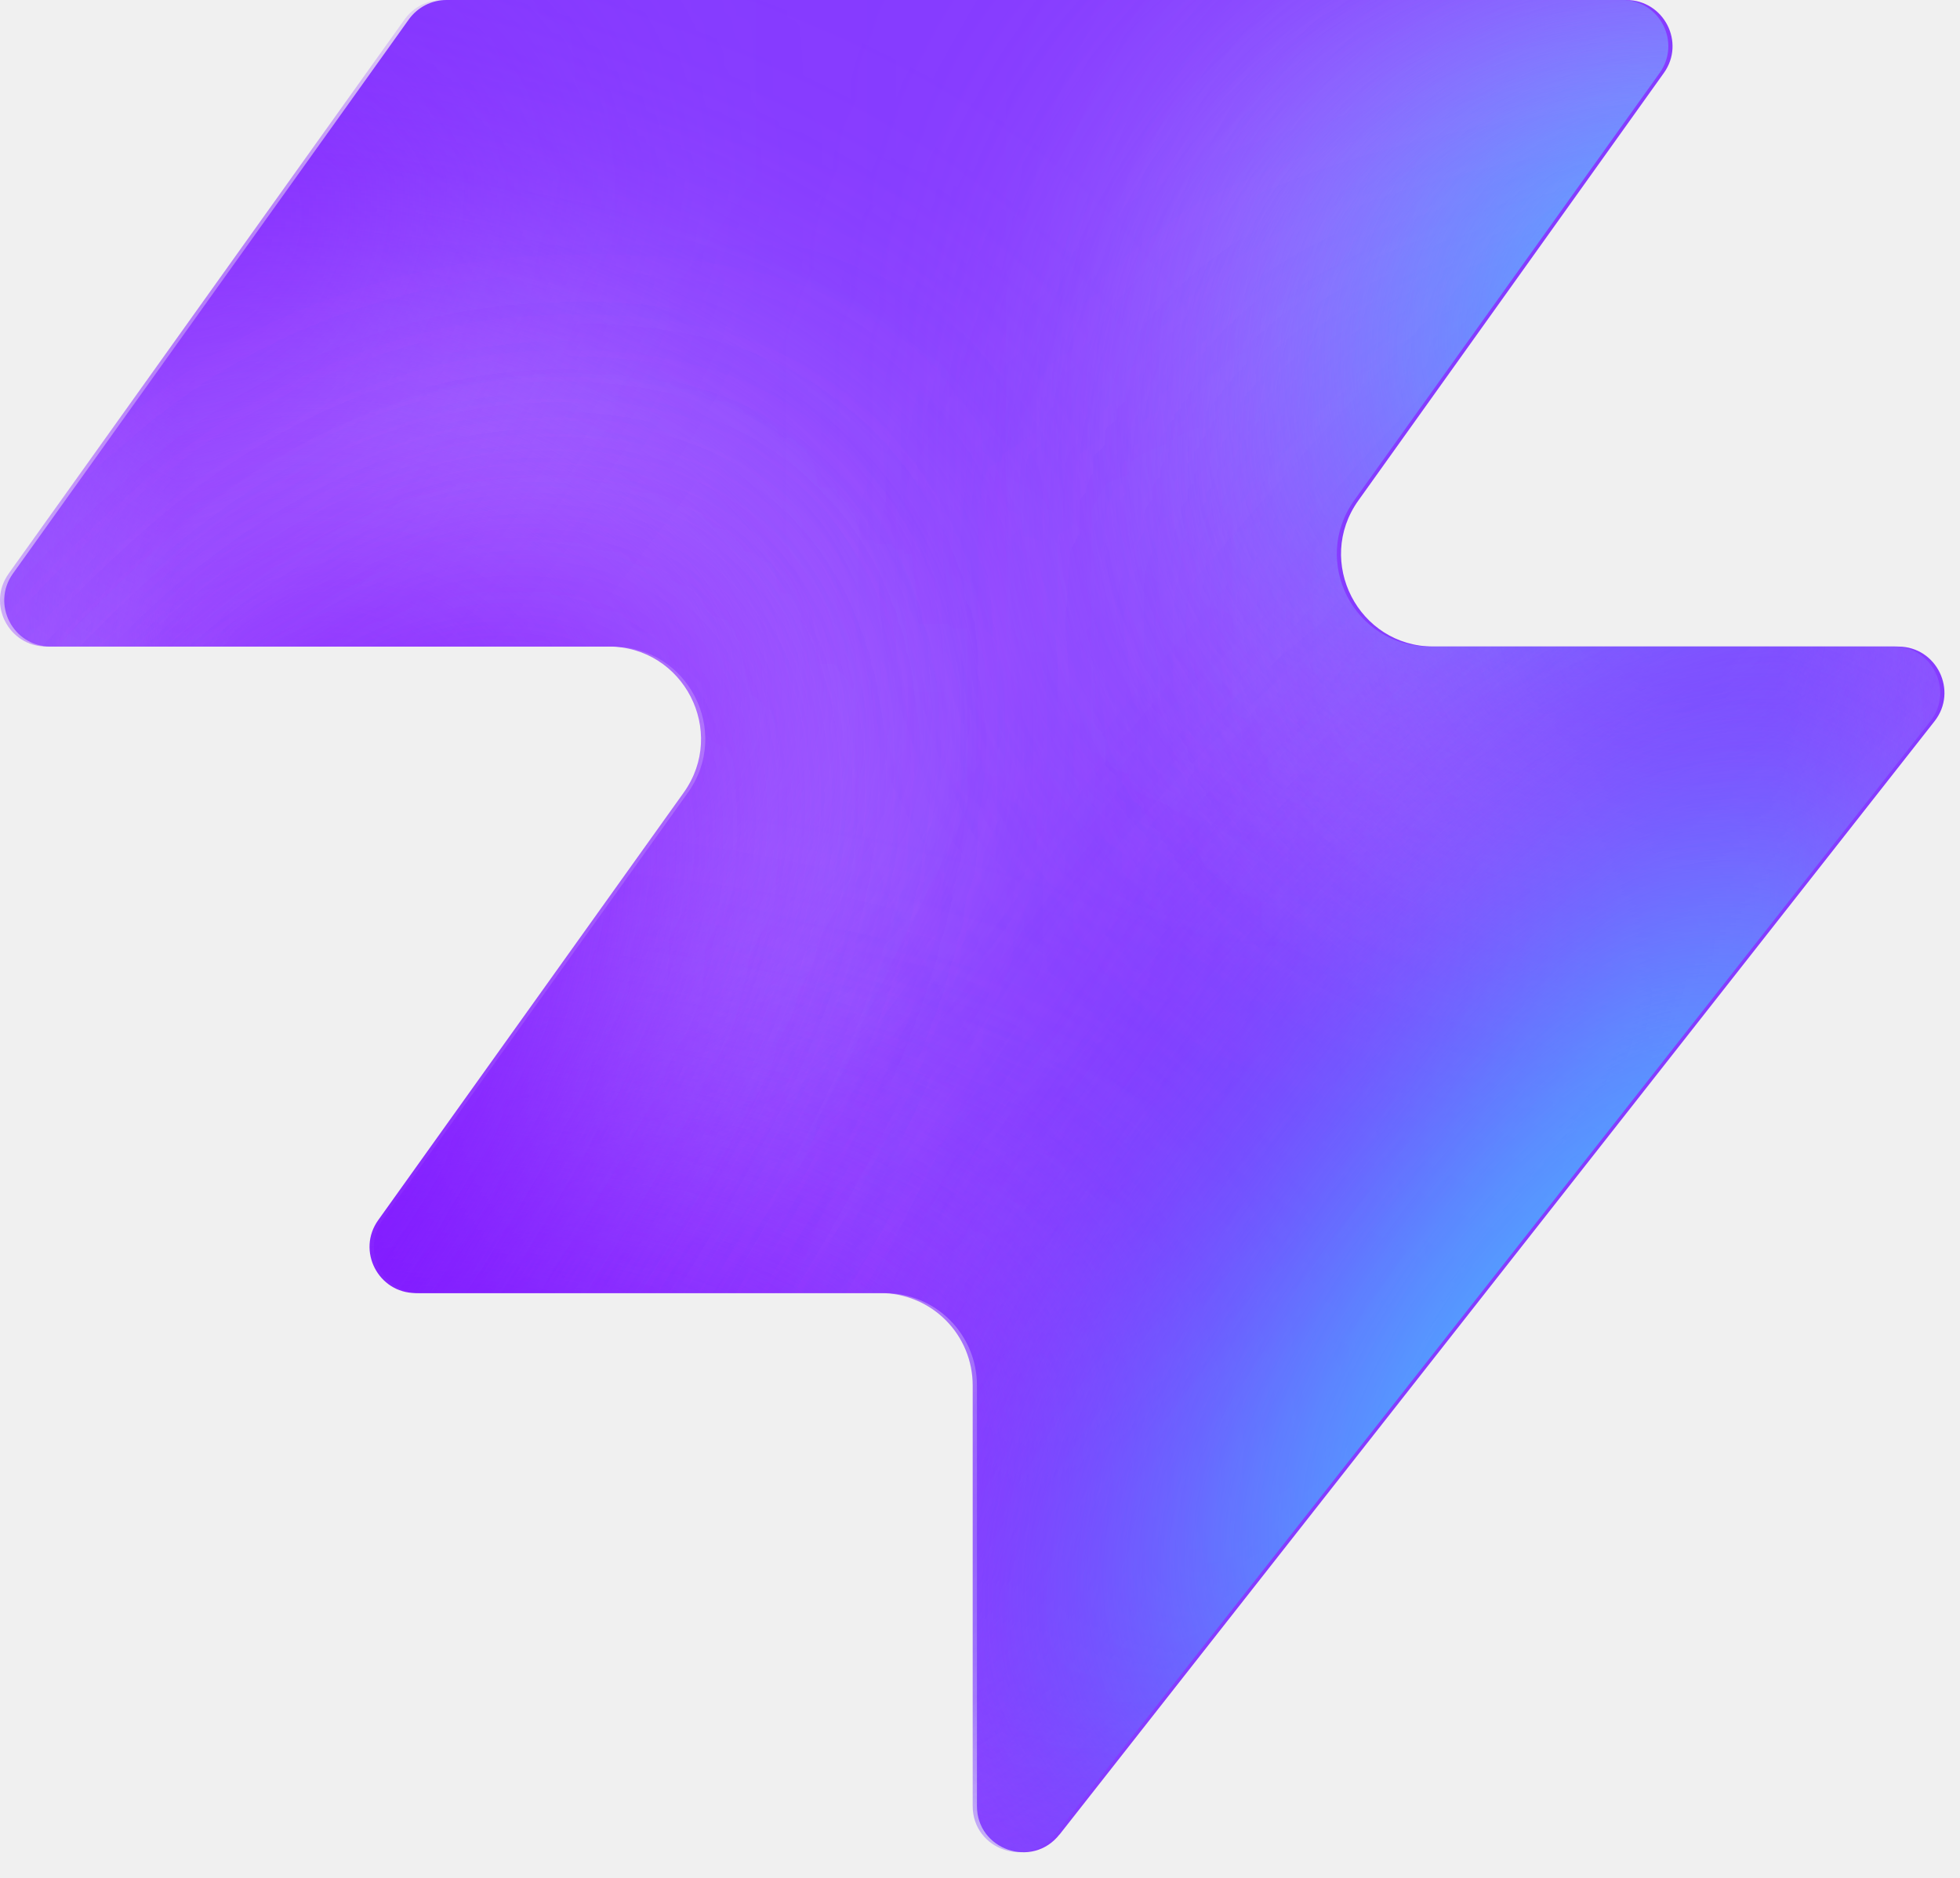
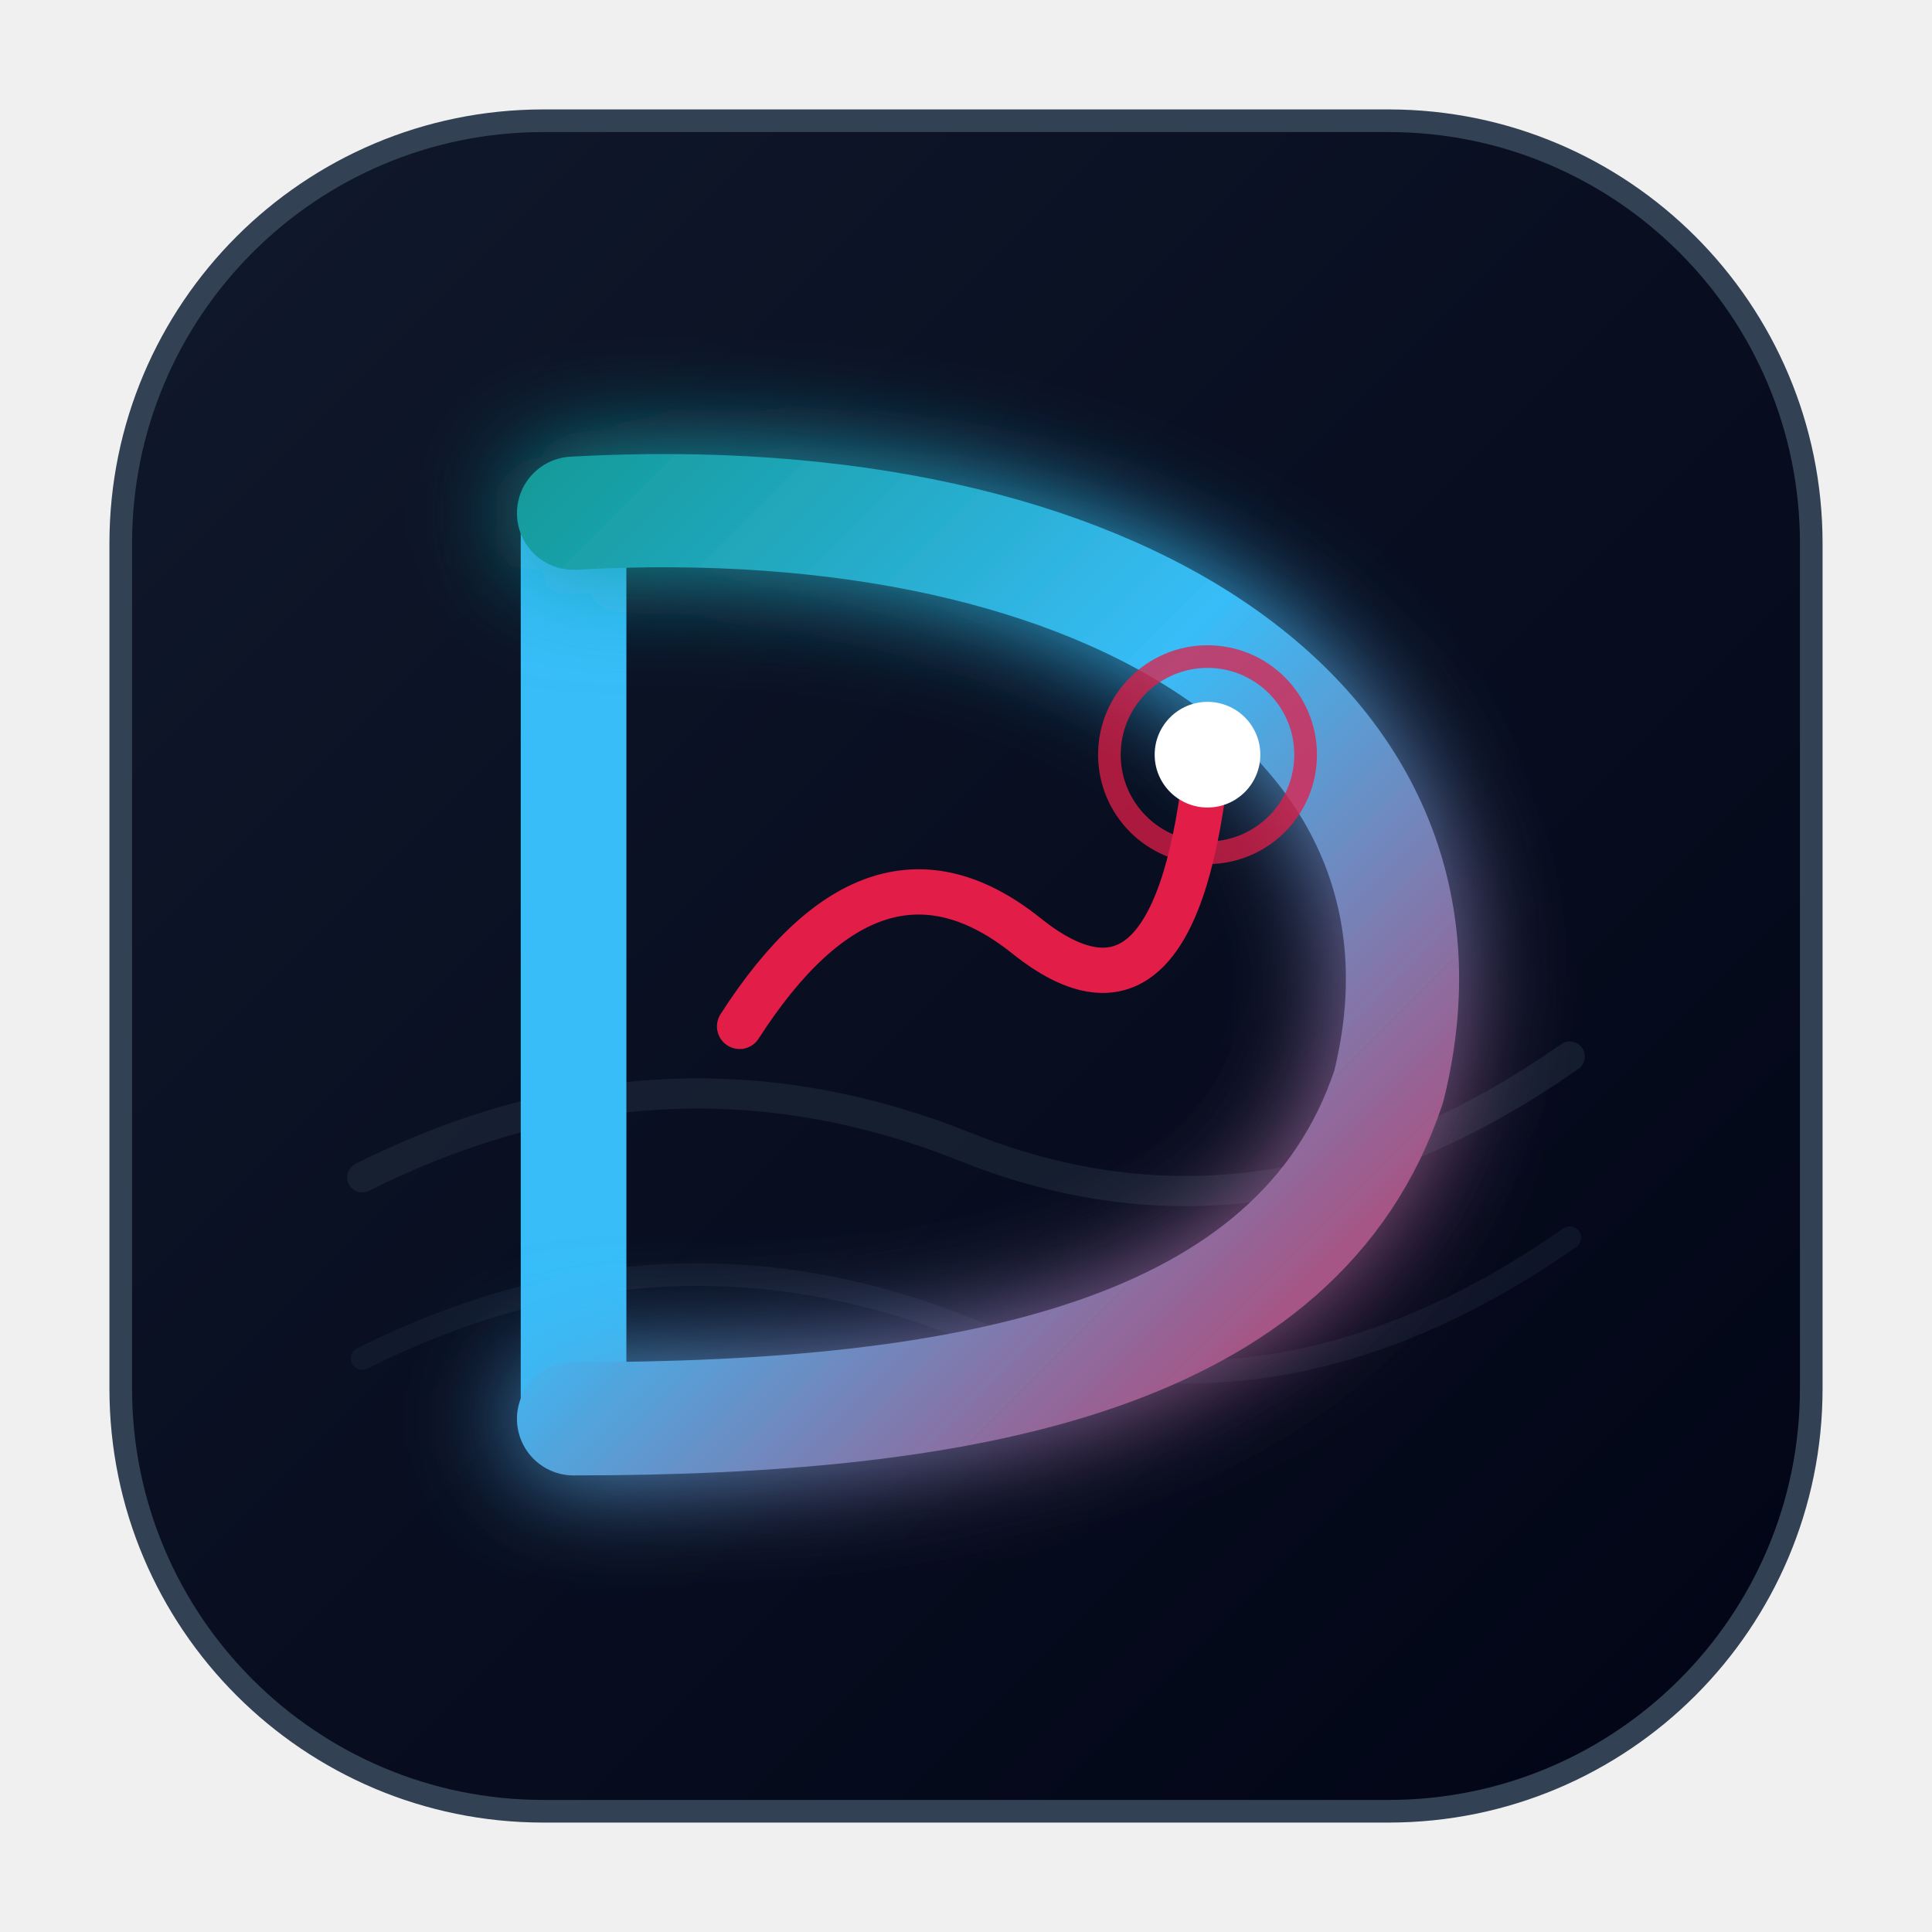
- <svg xmlns="http://www.w3.org/2000/svg" width="48" height="46" fill="none" viewBox="0 0 48 46">
-   <path fill="#863bff" d="M25.946 44.938c-.664.845-2.021.375-2.021-.698V33.937a2.26 2.26 0 0 0-2.262-2.262H10.287c-.92 0-1.456-1.04-.92-1.788l7.48-10.471c1.07-1.497 0-3.578-1.842-3.578H1.237c-.92 0-1.456-1.04-.92-1.788L10.013.474c.214-.297.556-.474.92-.474h28.894c.92 0 1.456 1.04.92 1.788l-7.48 10.471c-1.07 1.498 0 3.579 1.842 3.579h11.377c.943 0 1.473 1.088.89 1.83L25.947 44.94z" style="fill:#863bff;fill:color(display-p3 .525 .23 1);fill-opacity:1" />
-   <mask id="a" width="48" height="46" x="0" y="0" maskUnits="userSpaceOnUse" style="mask-type:alpha">
-     <path fill="#000" d="M25.842 44.938c-.664.844-2.021.375-2.021-.698V33.937a2.26 2.26 0 0 0-2.262-2.262H10.183c-.92 0-1.456-1.04-.92-1.788l7.48-10.471c1.07-1.498 0-3.579-1.842-3.579H1.133c-.92 0-1.456-1.04-.92-1.787L9.91.473c.214-.297.556-.474.92-.474h28.894c.92 0 1.456 1.04.92 1.788l-7.48 10.471c-1.07 1.498 0 3.578 1.842 3.578h11.377c.943 0 1.473 1.088.89 1.832L25.843 44.94z" style="fill:#000;fill-opacity:1" />
-   </mask>
-   <g mask="url(#a)">
-     <g filter="url(#b)">
-       <ellipse cx="5.508" cy="14.704" fill="#ede6ff" rx="5.508" ry="14.704" style="fill:#ede6ff;fill:color(display-p3 .927 .903 1);fill-opacity:1" transform="matrix(.00324 1 1 -.00324 -4.47 31.516)" />
-     </g>
-     <g filter="url(#c)">
-       <ellipse cx="10.399" cy="29.851" fill="#ede6ff" rx="10.399" ry="29.851" style="fill:#ede6ff;fill:color(display-p3 .927 .903 1);fill-opacity:1" transform="matrix(.00324 1 1 -.00324 -39.328 7.883)" />
-     </g>
-     <g filter="url(#d)">
-       <ellipse cx="5.508" cy="30.487" fill="#7e14ff" rx="5.508" ry="30.487" style="fill:#7e14ff;fill:color(display-p3 .492 .077 1);fill-opacity:1" transform="rotate(89.814 -25.913 -14.639)scale(1 -1)" />
-     </g>
-     <g filter="url(#e)">
-       <ellipse cx="5.508" cy="30.599" fill="#7e14ff" rx="5.508" ry="30.599" style="fill:#7e14ff;fill:color(display-p3 .492 .077 1);fill-opacity:1" transform="rotate(89.814 -32.644 -3.334)scale(1 -1)" />
-     </g>
-     <g filter="url(#f)">
-       <ellipse cx="5.508" cy="30.599" fill="#7e14ff" rx="5.508" ry="30.599" style="fill:#7e14ff;fill:color(display-p3 .492 .077 1);fill-opacity:1" transform="matrix(.00324 1 1 -.00324 -34.34 30.47)" />
-     </g>
-     <g filter="url(#g)">
-       <ellipse cx="14.072" cy="22.078" fill="#ede6ff" rx="14.072" ry="22.078" style="fill:#ede6ff;fill:color(display-p3 .927 .903 1);fill-opacity:1" transform="rotate(93.35 24.506 48.493)scale(-1 1)" />
-     </g>
-     <g filter="url(#h)">
-       <ellipse cx="3.47" cy="21.501" fill="#7e14ff" rx="3.47" ry="21.501" style="fill:#7e14ff;fill:color(display-p3 .492 .077 1);fill-opacity:1" transform="rotate(89.009 28.708 47.59)scale(-1 1)" />
-     </g>
-     <g filter="url(#i)">
-       <ellipse cx="3.47" cy="21.501" fill="#7e14ff" rx="3.47" ry="21.501" style="fill:#7e14ff;fill:color(display-p3 .492 .077 1);fill-opacity:1" transform="rotate(89.009 28.708 47.59)scale(-1 1)" />
-     </g>
-     <g filter="url(#j)">
-       <ellipse cx=".387" cy="8.972" fill="#7e14ff" rx="4.407" ry="29.108" style="fill:#7e14ff;fill:color(display-p3 .492 .077 1);fill-opacity:1" transform="rotate(39.51 .387 8.972)" />
-     </g>
-     <g filter="url(#k)">
-       <ellipse cx="47.523" cy="-6.092" fill="#7e14ff" rx="4.407" ry="29.108" style="fill:#7e14ff;fill:color(display-p3 .492 .077 1);fill-opacity:1" transform="rotate(37.892 47.523 -6.092)" />
-     </g>
-     <g filter="url(#l)">
-       <ellipse cx="41.412" cy="6.333" fill="#47bfff" rx="5.971" ry="9.665" style="fill:#47bfff;fill:color(display-p3 .28 .748 1);fill-opacity:1" transform="rotate(37.892 41.412 6.333)" />
-     </g>
-     <g filter="url(#m)">
-       <ellipse cx="-1.879" cy="38.332" fill="#7e14ff" rx="4.407" ry="29.108" style="fill:#7e14ff;fill:color(display-p3 .492 .077 1);fill-opacity:1" transform="rotate(37.892 -1.88 38.332)" />
-     </g>
-     <g filter="url(#n)">
-       <ellipse cx="-1.879" cy="38.332" fill="#7e14ff" rx="4.407" ry="29.108" style="fill:#7e14ff;fill:color(display-p3 .492 .077 1);fill-opacity:1" transform="rotate(37.892 -1.88 38.332)" />
-     </g>
-     <g filter="url(#o)">
-       <ellipse cx="35.651" cy="29.907" fill="#7e14ff" rx="4.407" ry="29.108" style="fill:#7e14ff;fill:color(display-p3 .492 .077 1);fill-opacity:1" transform="rotate(37.892 35.651 29.907)" />
-     </g>
-     <g filter="url(#p)">
-       <ellipse cx="38.418" cy="32.4" fill="#47bfff" rx="5.971" ry="15.297" style="fill:#47bfff;fill:color(display-p3 .28 .748 1);fill-opacity:1" transform="rotate(37.892 38.418 32.4)" />
-     </g>
-   </g>
+ <svg xmlns="http://www.w3.org/2000/svg" viewBox="0 0 128 128" fill="none">
  <defs>
-     <filter id="b" width="60.045" height="41.654" x="-19.77" y="16.149" color-interpolation-filters="sRGB" filterUnits="userSpaceOnUse">
-       <feFlood flood-opacity="0" result="BackgroundImageFix" />
-       <feBlend in="SourceGraphic" in2="BackgroundImageFix" result="shape" />
-       <feGaussianBlur result="effect1_foregroundBlur_2002_17158" stdDeviation="7.659" />
-     </filter>
-     <filter id="c" width="90.34" height="51.437" x="-54.613" y="-7.533" color-interpolation-filters="sRGB" filterUnits="userSpaceOnUse">
-       <feFlood flood-opacity="0" result="BackgroundImageFix" />
-       <feBlend in="SourceGraphic" in2="BackgroundImageFix" result="shape" />
-       <feGaussianBlur result="effect1_foregroundBlur_2002_17158" stdDeviation="7.659" />
-     </filter>
-     <filter id="d" width="79.355" height="29.4" x="-49.64" y="2.03" color-interpolation-filters="sRGB" filterUnits="userSpaceOnUse">
-       <feFlood flood-opacity="0" result="BackgroundImageFix" />
-       <feBlend in="SourceGraphic" in2="BackgroundImageFix" result="shape" />
-       <feGaussianBlur result="effect1_foregroundBlur_2002_17158" stdDeviation="4.596" />
-     </filter>
-     <filter id="e" width="79.579" height="29.4" x="-45.045" y="20.029" color-interpolation-filters="sRGB" filterUnits="userSpaceOnUse">
-       <feFlood flood-opacity="0" result="BackgroundImageFix" />
-       <feBlend in="SourceGraphic" in2="BackgroundImageFix" result="shape" />
-       <feGaussianBlur result="effect1_foregroundBlur_2002_17158" stdDeviation="4.596" />
-     </filter>
-     <filter id="f" width="79.579" height="29.4" x="-43.513" y="21.178" color-interpolation-filters="sRGB" filterUnits="userSpaceOnUse">
-       <feFlood flood-opacity="0" result="BackgroundImageFix" />
-       <feBlend in="SourceGraphic" in2="BackgroundImageFix" result="shape" />
-       <feGaussianBlur result="effect1_foregroundBlur_2002_17158" stdDeviation="4.596" />
-     </filter>
-     <filter id="g" width="74.749" height="58.852" x="15.756" y="-17.901" color-interpolation-filters="sRGB" filterUnits="userSpaceOnUse">
-       <feFlood flood-opacity="0" result="BackgroundImageFix" />
-       <feBlend in="SourceGraphic" in2="BackgroundImageFix" result="shape" />
-       <feGaussianBlur result="effect1_foregroundBlur_2002_17158" stdDeviation="7.659" />
-     </filter>
-     <filter id="h" width="61.377" height="25.362" x="23.548" y="2.284" color-interpolation-filters="sRGB" filterUnits="userSpaceOnUse">
-       <feFlood flood-opacity="0" result="BackgroundImageFix" />
-       <feBlend in="SourceGraphic" in2="BackgroundImageFix" result="shape" />
-       <feGaussianBlur result="effect1_foregroundBlur_2002_17158" stdDeviation="4.596" />
-     </filter>
-     <filter id="i" width="61.377" height="25.362" x="23.548" y="2.284" color-interpolation-filters="sRGB" filterUnits="userSpaceOnUse">
-       <feFlood flood-opacity="0" result="BackgroundImageFix" />
-       <feBlend in="SourceGraphic" in2="BackgroundImageFix" result="shape" />
-       <feGaussianBlur result="effect1_foregroundBlur_2002_17158" stdDeviation="4.596" />
-     </filter>
-     <filter id="j" width="56.045" height="63.649" x="-27.636" y="-22.853" color-interpolation-filters="sRGB" filterUnits="userSpaceOnUse">
-       <feFlood flood-opacity="0" result="BackgroundImageFix" />
-       <feBlend in="SourceGraphic" in2="BackgroundImageFix" result="shape" />
-       <feGaussianBlur result="effect1_foregroundBlur_2002_17158" stdDeviation="4.596" />
-     </filter>
-     <filter id="k" width="54.814" height="64.646" x="20.116" y="-38.415" color-interpolation-filters="sRGB" filterUnits="userSpaceOnUse">
-       <feFlood flood-opacity="0" result="BackgroundImageFix" />
-       <feBlend in="SourceGraphic" in2="BackgroundImageFix" result="shape" />
-       <feGaussianBlur result="effect1_foregroundBlur_2002_17158" stdDeviation="4.596" />
-     </filter>
-     <filter id="l" width="33.541" height="35.313" x="24.641" y="-11.323" color-interpolation-filters="sRGB" filterUnits="userSpaceOnUse">
-       <feFlood flood-opacity="0" result="BackgroundImageFix" />
-       <feBlend in="SourceGraphic" in2="BackgroundImageFix" result="shape" />
-       <feGaussianBlur result="effect1_foregroundBlur_2002_17158" stdDeviation="4.596" />
-     </filter>
-     <filter id="m" width="54.814" height="64.646" x="-29.286" y="6.009" color-interpolation-filters="sRGB" filterUnits="userSpaceOnUse">
-       <feFlood flood-opacity="0" result="BackgroundImageFix" />
-       <feBlend in="SourceGraphic" in2="BackgroundImageFix" result="shape" />
-       <feGaussianBlur result="effect1_foregroundBlur_2002_17158" stdDeviation="4.596" />
-     </filter>
-     <filter id="n" width="54.814" height="64.646" x="-29.286" y="6.009" color-interpolation-filters="sRGB" filterUnits="userSpaceOnUse">
-       <feFlood flood-opacity="0" result="BackgroundImageFix" />
-       <feBlend in="SourceGraphic" in2="BackgroundImageFix" result="shape" />
-       <feGaussianBlur result="effect1_foregroundBlur_2002_17158" stdDeviation="4.596" />
-     </filter>
-     <filter id="o" width="54.814" height="64.646" x="8.244" y="-2.416" color-interpolation-filters="sRGB" filterUnits="userSpaceOnUse">
-       <feFlood flood-opacity="0" result="BackgroundImageFix" />
-       <feBlend in="SourceGraphic" in2="BackgroundImageFix" result="shape" />
-       <feGaussianBlur result="effect1_foregroundBlur_2002_17158" stdDeviation="4.596" />
-     </filter>
-     <filter id="p" width="39.409" height="43.623" x="18.713" y="10.588" color-interpolation-filters="sRGB" filterUnits="userSpaceOnUse">
-       <feFlood flood-opacity="0" result="BackgroundImageFix" />
-       <feBlend in="SourceGraphic" in2="BackgroundImageFix" result="shape" />
-       <feGaussianBlur result="effect1_foregroundBlur_2002_17158" stdDeviation="4.596" />
+     <linearGradient id="bgGrad" x1="16" y1="16" x2="112" y2="112" gradientUnits="userSpaceOnUse">
+       <stop offset="0%" stop-color="#0F172A" />
+       <stop offset="100%" stop-color="#020617" />
+     </linearGradient>
+     <linearGradient id="daloyFlow" x1="28" y1="28" x2="100" y2="100" gradientUnits="userSpaceOnUse">
+       <stop offset="0%" stop-color="#0D9488" />
+       <stop offset="45%" stop-color="#38BDF8" />
+       <stop offset="100%" stop-color="#E11D48" />
+     </linearGradient>
+     <filter id="flowGlow" x="-20%" y="-20%" width="140%" height="140%" filterUnits="userSpaceOnUse">
+       <feGaussianBlur stdDeviation="3.5" result="blur" />
+       <feComposite in="SourceGraphic" in2="blur" operator="over" />
    </filter>
  </defs>
+   <rect x="8" y="8" width="112" height="112" rx="28" fill="url(#bgGrad)" stroke="#334155" stroke-width="1.5" />
+   <path d="M 24 78 Q 44 68 64 76 T 104 70" stroke="#1E293B" stroke-width="2" stroke-linecap="round" fill="none" opacity="0.6" />
+   <path d="M 24 90 Q 44 80 64 88 T 104 82" stroke="#1E293B" stroke-width="1.5" stroke-linecap="round" fill="none" opacity="0.4" />
+   <line x1="38" y1="34" x2="38" y2="94" stroke="#38BDF8" stroke-width="7" stroke-linecap="round" />
+   <path d="M 38 34 C 74 32, 98 48, 92 72 C 86 90, 64 94, 38 94" stroke="url(#daloyFlow)" stroke-width="7.5" stroke-linecap="round" stroke-linejoin="round" fill="none" filter="url(#flowGlow)" />
+   <path d="M 49 68 Q 58 54 68 62 T 80 50" stroke="#E11D48" stroke-width="3" stroke-linecap="round" fill="none" />
+   <circle cx="80" cy="50" r="3.5" fill="#FFF" />
+   <circle cx="80" cy="50" r="6.5" stroke="#E11D48" stroke-width="1.5" opacity="0.75" />
</svg>
